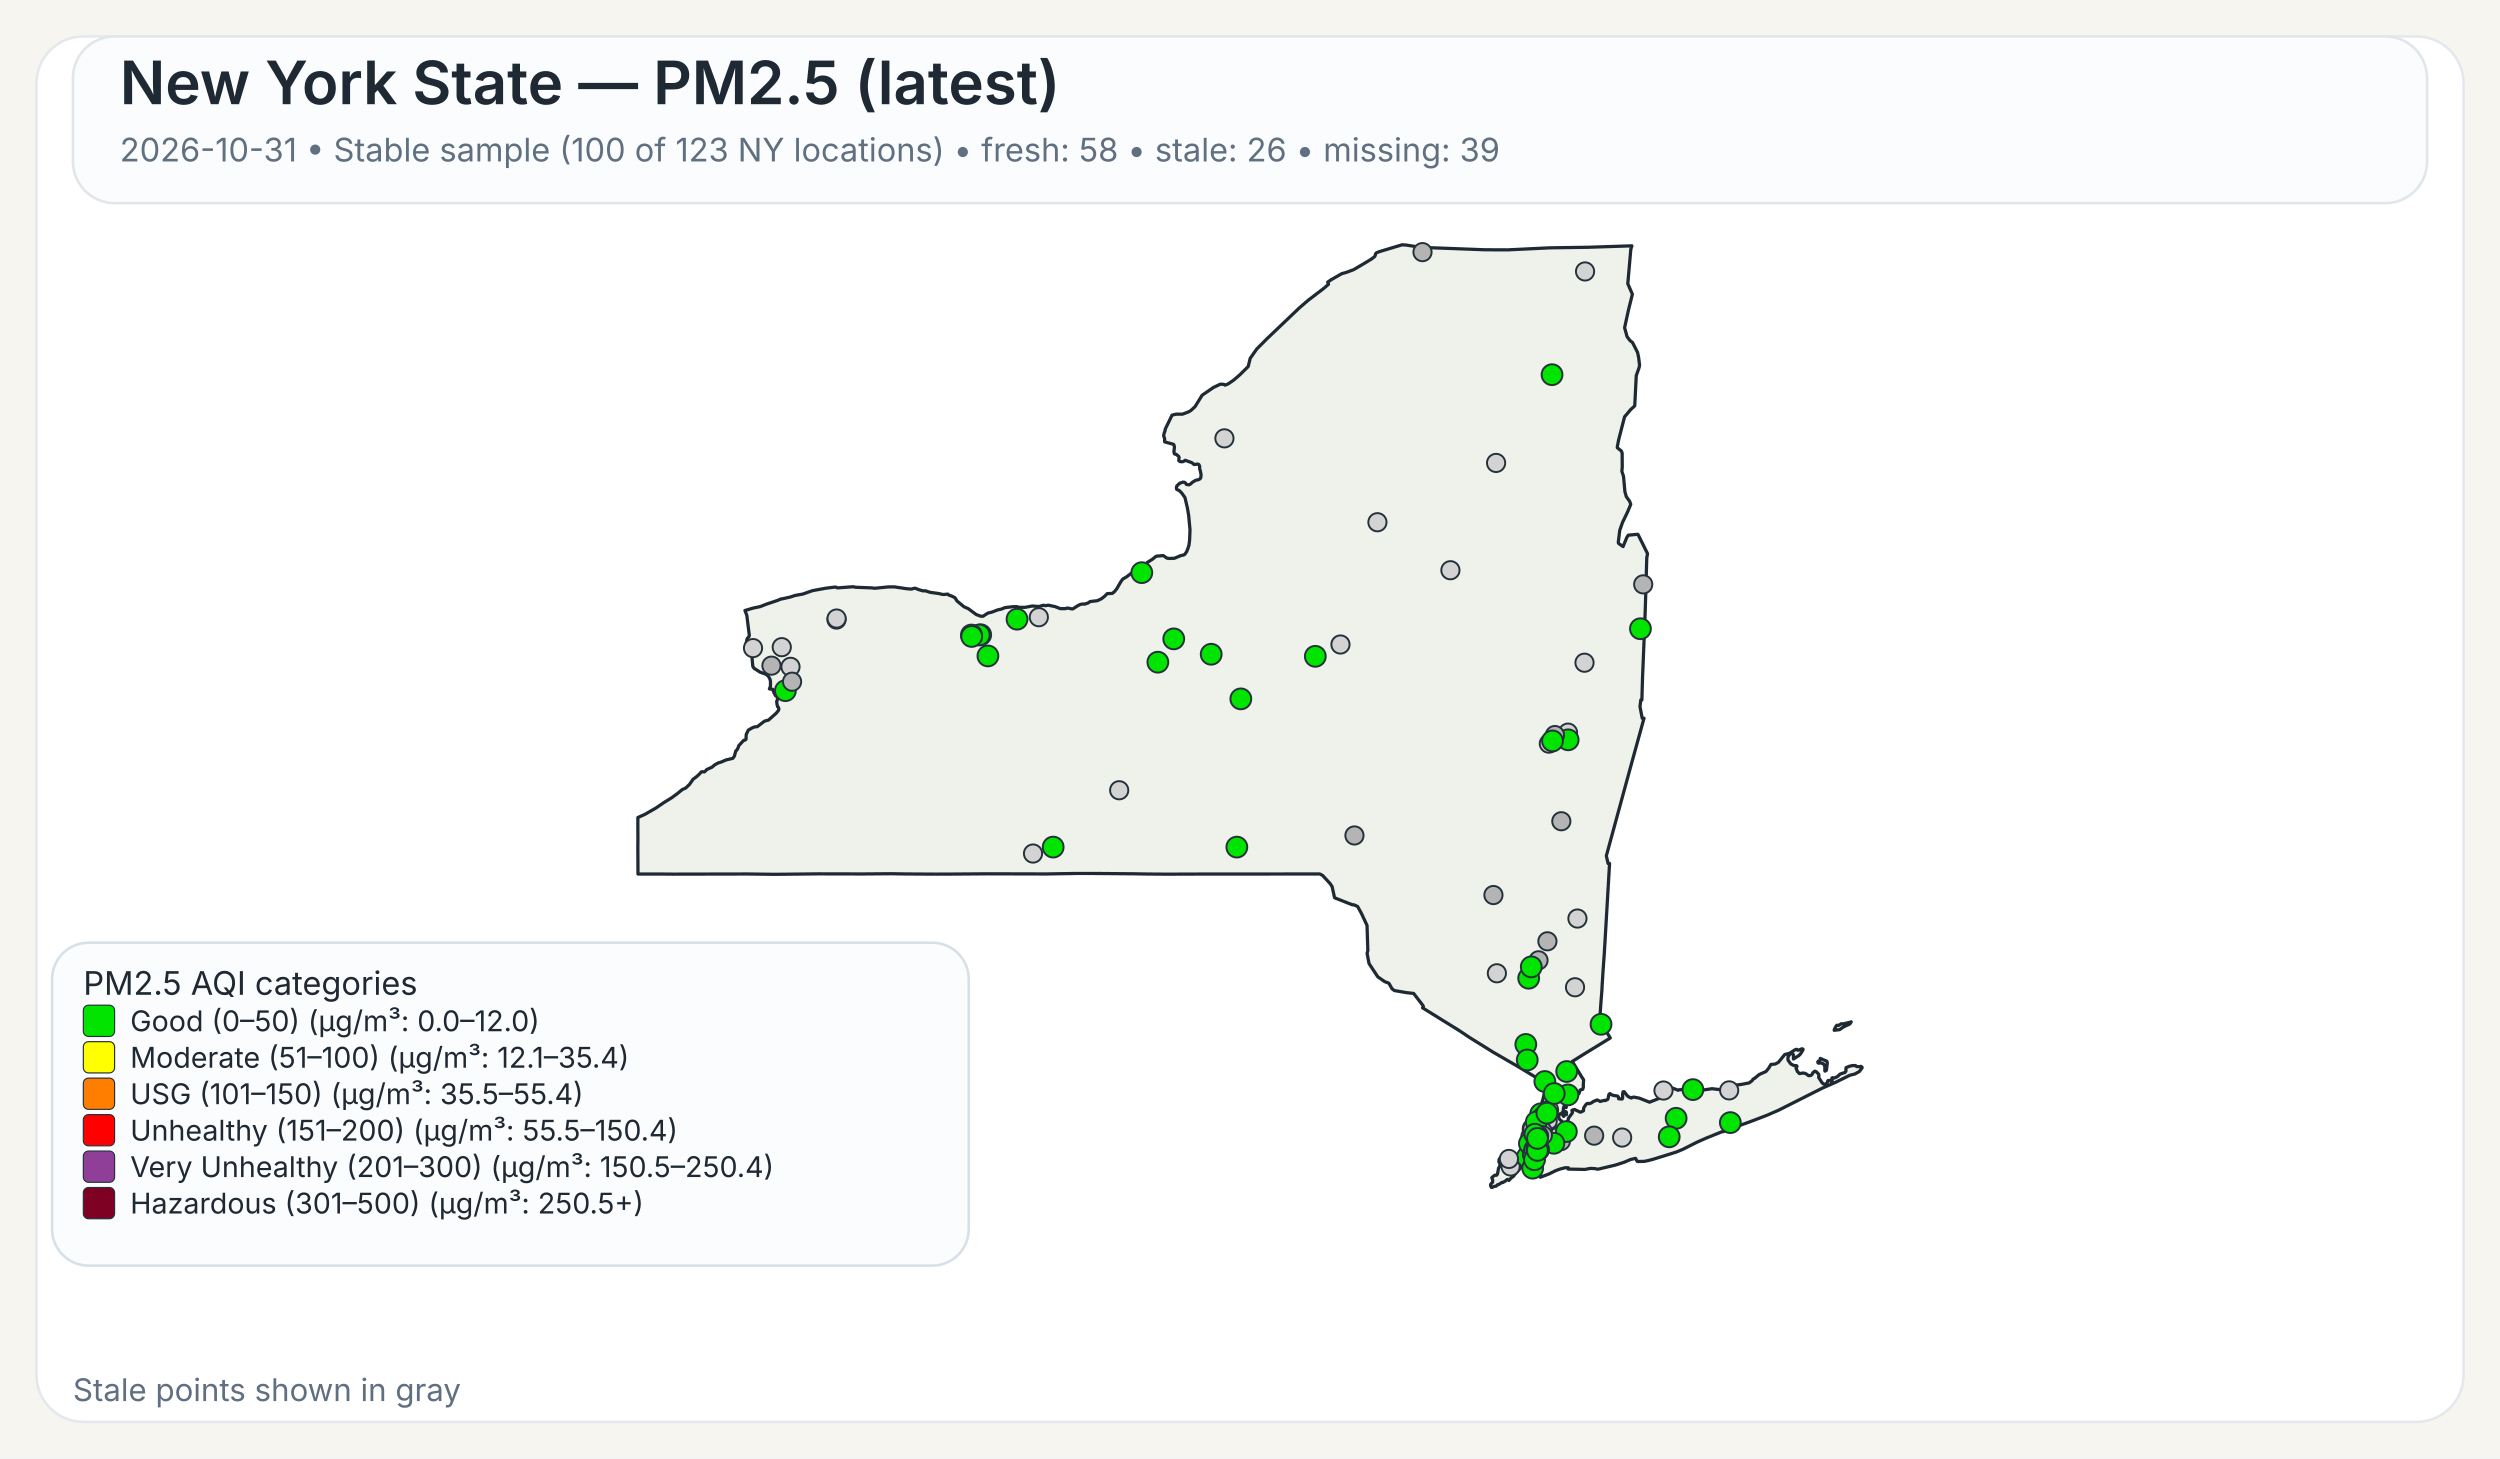
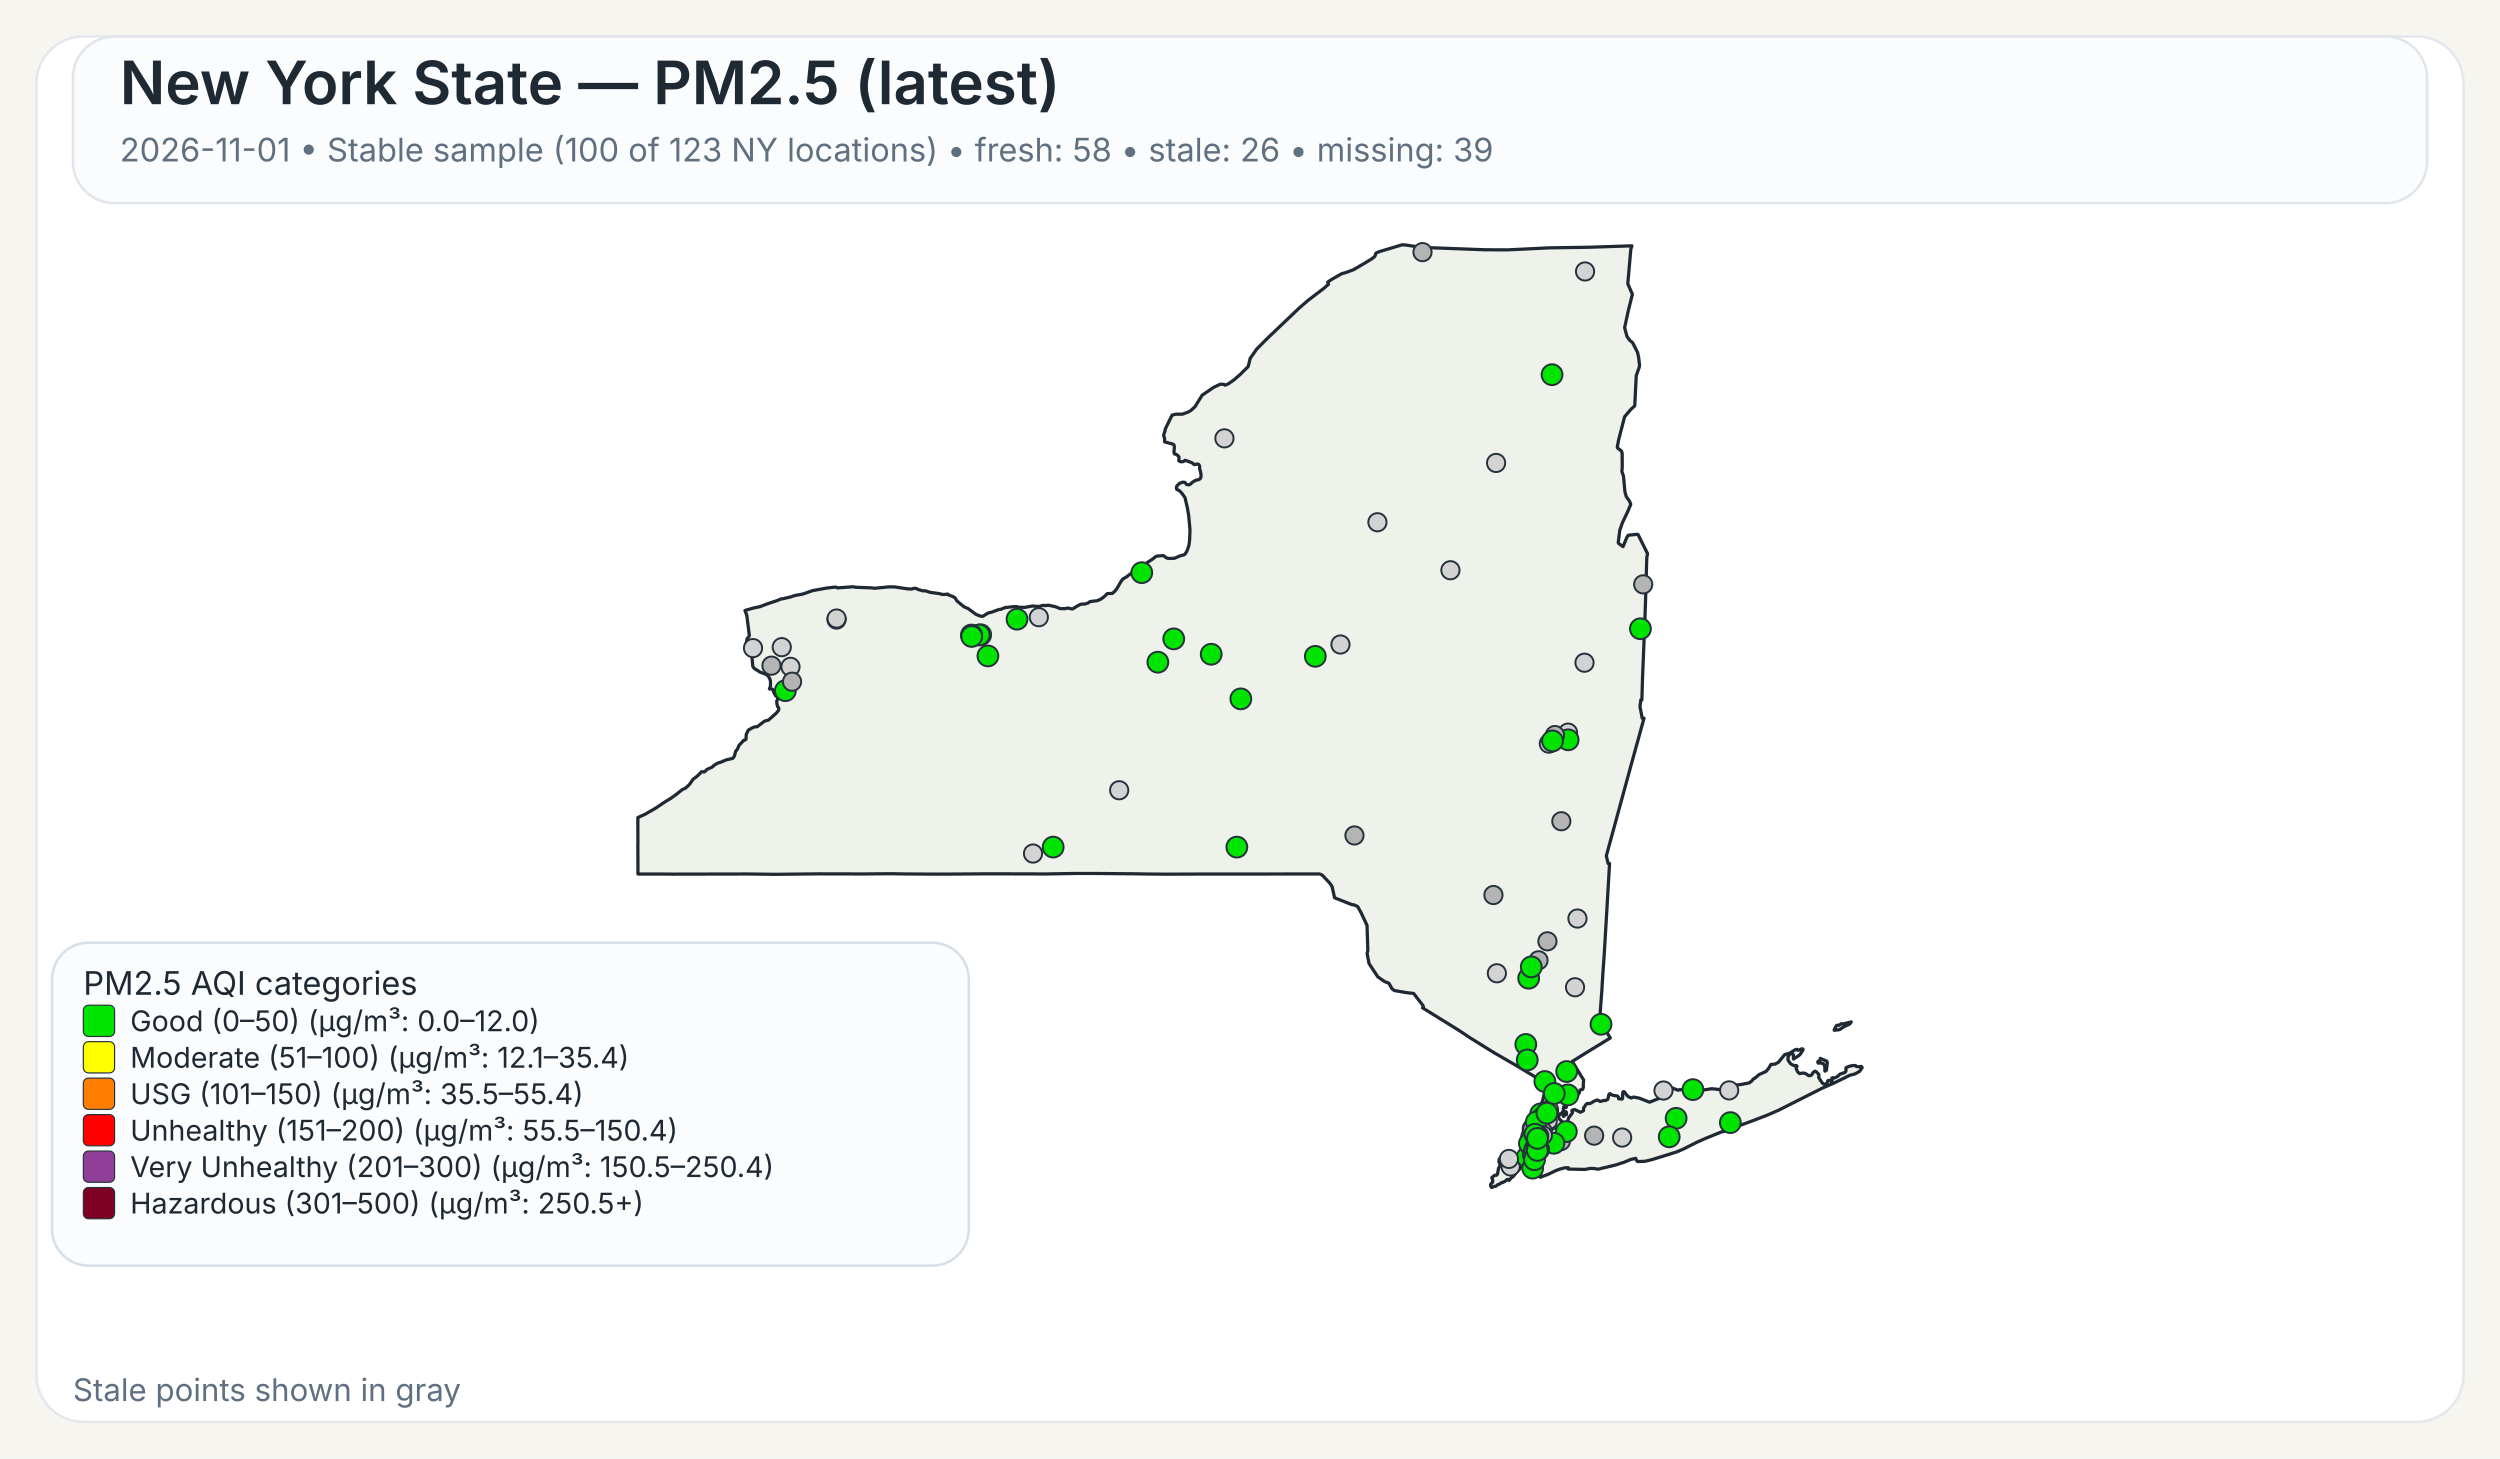
<svg xmlns="http://www.w3.org/2000/svg" width="960" height="560">
  <rect x="0" y="0" width="960" height="560" fill="#F7F5EF" />
  <rect x="14" y="14" width="932" height="532" rx="18" ry="18" fill="#FFFFFF" stroke="#E4E8EE" stroke-width="1" />
  <rect x="28" y="14" width="904" height="64" rx="16" ry="16" fill="#FBFCFD" stroke="#E1E6EB" stroke-width="1" />
  <text x="46" y="40" font-family="Public Sans, Inter, Aptos, Segoe UI, Arial, sans-serif" font-size="23" font-weight="600" fill="#1F2933">New York State — PM2.5 (latest)</text>
-   <text x="46" y="62" font-family="Public Sans, Inter, Aptos, Segoe UI, Arial, sans-serif" font-size="12.5" font-weight="400" fill="#607080">2026-10-31 • Stable sample (100 of 123 NY locations) • fresh: 58 • stale: 26 • missing: 39</text>
+   <text x="46" y="62" font-family="Public Sans, Inter, Aptos, Segoe UI, Arial, sans-serif" font-size="12.5" font-weight="400" fill="#607080">2026-11-01 • Stable sample (100 of 123 NY locations) • fresh: 58 • stale: 26 • missing: 39</text>
  <path d="M601.06,426.90 L601.23,426.83 L601.48,427.07 L601.55,427.32 L601.50,428.06 L601.28,428.08 L601.08,427.81 L601.04,427.27 L601.06,426.90 Z" fill="#EEF2EA" stroke="#1F2933" stroke-width="1.25" stroke-linejoin="round" />
  <path d="M585.16,439.66 L585.21,439.61 L585.24,439.63 L585.33,439.75 L585.00,440.50 L584.94,440.59 L584.83,440.54 L584.77,440.43 L584.80,440.38 L585.16,439.66 Z" fill="#EEF2EA" stroke="#1F2933" stroke-width="1.25" stroke-linejoin="round" />
  <path d="M579.00,452.87 L578.74,452.93 L578.02,453.54 L577.00,454.12 L576.75,454.04 L575.70,454.75 L575.07,454.93 L574.52,455.48 L573.72,455.58 L572.92,456.00 L572.71,455.95 L572.45,455.50 L572.36,455.05 L572.56,454.57 L573.14,454.01 L573.21,453.18 L572.85,452.21 L573.97,451.28 L574.68,451.28 L575.04,450.81 L575.45,448.53 L575.88,447.92 L575.97,447.53 L575.92,446.38 L575.63,446.32 L575.58,446.12 L575.66,445.16 L576.32,444.30 L576.87,444.03 L577.23,444.07 L577.46,444.30 L578.49,444.56 L580.44,444.30 L582.44,443.79 L583.07,443.83 L583.44,444.38 L583.57,445.77 L584.00,446.72 L584.43,447.38 L584.07,448.20 L583.53,448.95 L582.19,450.36 L580.96,451.93 L580.89,451.88 L580.35,452.27 L579.42,453.28 L579.25,452.99 L579.00,452.87 Z" fill="#EEF2EA" stroke="#1F2933" stroke-width="1.25" stroke-linejoin="round" />
  <path d="M698.65,407.28 L698.89,406.98 L698.98,406.42 L701.51,407.51 L701.69,408.12 L701.35,410.97 L700.83,411.31 L700.74,411.25 L700.74,409.57 L700.38,408.71 L700.19,408.52 L699.35,408.18 L698.24,408.24 L698.08,408.08 L698.02,407.81 L698.15,407.57 L698.65,407.28 Z" fill="#EEF2EA" stroke="#1F2933" stroke-width="1.25" stroke-linejoin="round" />
  <path d="M709.87,392.68 L710.87,392.40 L710.37,393.17 L709.71,393.51 L708.74,393.94 L707.77,394.42 L706.83,395.10 L706.37,395.39 L704.33,395.63 L704.44,395.18 L704.77,394.57 L705.12,393.94 L705.39,393.69 L706.11,393.74 L707.05,393.11 L707.70,393.19 L709.32,392.81 L709.87,392.68 Z" fill="#EEF2EA" stroke="#1F2933" stroke-width="1.25" stroke-linejoin="round" />
  <path d="M601.43,424.75 L601.44,424.82 L601.44,424.87 L601.44,424.97 L601.48,425.16 L601.44,425.24 L601.21,425.31 L600.95,425.08 L600.95,424.92 L601.10,424.88 L601.13,424.65 L601.23,424.58 L601.37,424.64 L601.42,424.70 L601.43,424.75 Z" fill="#EEF2EA" stroke="#1F2933" stroke-width="1.25" stroke-linejoin="round" />
  <path d="M623.05,163.10 L621.53,169.00 L621.04,171.61 L621.07,171.95 L622.62,173.20 L622.91,174.06 L622.94,179.46 L622.80,180.98 L623.43,182.92 L623.96,188.79 L624.50,190.70 L624.50,190.71 L625.79,192.51 L626.21,193.67 L625.60,195.12 L625.01,196.54 L623.06,200.59 L622.75,201.47 L621.98,203.67 L621.41,208.34 L621.56,208.68 L623.25,209.89 L624.72,206.33 L625.25,205.52 L628.84,205.16 L629.06,205.34 L632.45,212.18 L632.66,212.61 L632.36,214.21 L632.03,225.74 L632.03,225.80 L632.02,226.34 L632.00,227.05 L631.90,230.25 L631.64,238.09 L631.03,253.00 L630.74,259.97 L630.73,260.06 L630.73,260.23 L630.48,268.80 L630.08,268.74 L629.75,271.32 L630.61,275.80 L631.30,275.80 L628.80,284.88 L626.09,294.70 L622.63,307.38 L616.83,328.64 L617.50,331.57 L618.07,331.57 L617.02,349.62 L617.02,349.66 L616.71,354.88 L616.28,362.25 L616.04,366.27 L615.53,373.42 L615.30,377.22 L615.29,377.28 L615.29,377.35 L615.28,377.44 L615.28,377.49 L615.27,377.53 L615.19,379.03 L615.19,379.14 L615.18,379.18 L615.18,379.35 L615.17,379.49 L615.12,380.31 L615.09,380.73 L615.08,380.89 L614.72,385.46 L614.66,386.30 L614.29,391.98 L618.35,398.60 L616.75,399.56 L616.45,399.75 L610.52,403.39 L609.46,404.03 L609.01,404.31 L603.77,407.58 L605.77,410.89 L606.19,411.58 L606.62,412.29 L607.18,413.23 L608.08,414.62 L608.12,414.70 L607.96,416.83 L608.04,417.28 L607.81,418.17 L607.68,418.35 L607.54,418.27 L606.73,418.62 L606.42,419.73 L606.23,420.03 L605.55,420.48 L604.13,421.08 L603.54,421.65 L602.05,422.64 L600.59,424.82 L600.46,425.17 L600.38,425.37 L600.34,426.13 L600.15,426.98 L600.19,427.32 L600.39,427.51 L600.54,427.87 L600.54,428.09 L600.53,428.27 L600.60,428.55 L600.51,428.65 L600.44,428.71 L600.35,428.62 L600.18,428.29 L600.01,427.93 L600.10,427.54 L599.94,427.19 L599.85,427.21 L599.64,427.48 L599.51,427.81 L599.07,427.70 L598.72,427.92 L598.55,428.85 L598.57,429.17 L598.77,429.63 L599.21,430.17 L599.64,430.41 L600.31,431.59 L600.59,432.07 L600.90,432.04 L601.36,431.60 L601.36,431.60 L602.21,429.98 L602.19,429.51 L603.74,427.42 L603.84,427.11 L603.60,426.42 L603.67,426.33 L604.61,426.05 L606.88,427.09 L607.17,426.96 L608.05,426.54 L608.14,425.40 L608.93,424.24 L609.36,423.80 L609.77,423.70 L610.33,423.82 L611.26,423.43 L611.66,423.07 L613.16,422.42 L613.38,422.39 L614.46,422.95 L616.17,422.51 L616.43,422.62 L617.32,422.20 L617.49,421.82 L617.52,421.77 L617.81,420.28 L618.19,419.93 L618.22,419.96 L618.50,420.18 L618.60,420.26 L618.84,420.36 L619.48,420.63 L619.66,420.66 L619.90,420.69 L620.59,420.79 L621.03,420.85 L621.08,420.86 L621.49,421.26 L621.50,421.39 L621.55,421.93 L622.90,422.03 L623.09,421.64 L623.06,420.27 L623.21,419.33 L623.28,419.23 L623.69,419.22 L624.78,420.64 L625.29,421.11 L626.07,421.51 L626.50,421.62 L626.59,421.46 L627.35,421.28 L629.51,421.69 L629.51,421.69 L633.42,423.24 L638.19,421.34 L638.36,420.84 L638.45,419.18 L638.68,418.35 L640.49,417.89 L642.20,417.80 L644.45,418.67 L644.65,418.48 L647.29,418.32 L649.72,418.35 L652.18,418.65 L653.70,418.61 L657.40,418.06 L660.48,418.42 L661.32,417.62 L664.03,416.80 L665.53,416.46 L666.97,416.64 L668.73,416.40 L671.71,415.83 L672.90,414.88 L673.16,414.40 L673.82,414.05 L675.50,412.63 L678.13,411.46 L679.12,410.27 L680.04,408.74 L681.66,408.60 L682.91,407.93 L685.34,404.94 L686.69,404.59 L687.35,404.38 L689.21,403.16 L689.94,402.93 L690.28,403.23 L690.57,403.30 L691.93,402.73 L692.35,402.87 L692.38,403.11 L691.44,404.66 L690.75,405.35 L688.66,406.65 L688.68,405.06 L688.30,404.60 L687.92,404.54 L687.60,404.66 L687.09,405.06 L686.58,406.01 L686.59,407.08 L687.65,408.54 L688.81,409.15 L689.85,409.20 L690.06,409.50 L689.68,410.21 L690.24,411.51 L691.03,412.27 L692.17,412.06 L692.88,412.09 L693.59,412.39 L694.51,413.06 L695.19,413.03 L695.62,412.79 L695.84,412.56 L696.12,411.95 L696.83,411.38 L696.98,411.33 L697.37,411.49 L698.35,412.46 L698.48,413.14 L698.35,413.73 L699.60,415.66 L700.04,416.12 L700.44,416.32 L700.84,416.33 L701.58,415.93 L701.76,415.37 L701.81,415.13 L701.99,414.91 L702.86,414.89 L703.07,415.26 L703.12,415.25 L703.24,415.22 L703.45,415.13 L703.57,414.86 L703.45,414.38 L703.43,414.00 L703.70,413.83 L704.39,413.98 L705.62,413.37 L706.56,412.46 L708.48,411.82 L708.83,411.29 L708.88,410.85 L708.80,410.51 L708.92,409.94 L710.19,409.44 L711.31,409.19 L712.51,409.17 L712.73,409.44 L713.09,409.58 L714.27,409.63 L714.58,409.48 L714.99,409.75 L715.07,409.99 L714.02,411.45 L712.24,412.42 L710.34,412.90 L704.77,415.65 L699.71,417.88 L682.98,426.32 L678.57,428.24 L672.42,430.60 L662.20,434.30 L661.73,434.58 L661.49,434.51 L660.84,434.74 L655.19,437.03 L651.62,438.61 L646.31,441.30 L643.78,442.36 L638.41,444.04 L634.66,445.20 L632.83,445.67 L631.47,445.96 L631.32,445.96 L628.83,446.02 L628.63,445.87 L628.07,444.81 L626.15,445.24 L623.74,446.28 L621.85,446.89 L620.27,447.40 L613.61,448.98 L612.34,448.74 L610.73,448.66 L608.60,449.06 L605.36,448.99 L602.17,448.93 L602.19,448.77 L602.25,448.43 L600.97,448.42 L599.39,448.83 L599.07,448.91 L597.43,449.50 L594.79,450.81 L591.48,452.07 L591.48,451.26 L591.59,450.86 L591.41,450.49 L591.24,450.39 L590.88,450.18 L590.56,449.81 L590.00,449.87 L588.10,450.05 L587.46,450.03 L587.05,449.85 L586.87,449.72 L586.81,449.43 L587.15,448.99 L587.21,448.90 L587.49,448.42 L587.39,448.02 L586.94,447.62 L585.63,447.32 L585.23,446.64 L585.06,445.69 L585.31,444.71 L585.45,444.41 L585.68,443.96 L586.50,442.95 L586.37,441.37 L586.22,441.17 L586.16,441.08 L586.11,440.71 L586.29,440.19 L586.49,440.03 L586.59,439.53 L586.42,439.11 L586.13,438.91 L586.77,435.14 L587.04,434.58 L587.53,433.54 L588.00,432.56 L588.37,431.79 L590.66,426.98 L591.27,425.68 L591.55,425.09 L591.55,425.09 L591.90,424.00 L592.36,422.57 L592.47,422.24 L593.89,415.87 L593.37,415.86 L592.83,415.54 L585.14,410.91 L585.14,410.91 L582.09,409.08 L581.83,408.93 L574.90,404.92 L573.64,404.20 L565.84,399.35 L564.27,398.37 L560.37,395.76 L546.26,387.01 L546.57,386.68 L546.49,386.22 L542.83,381.48 L542.63,381.46 L540.06,381.17 L535.45,380.37 L534.54,379.69 L533.32,377.55 L531.70,376.93 L529.06,375.09 L525.71,370.01 L525.14,367.03 L524.96,366.10 L525.25,365.02 L524.94,355.37 L522.72,350.61 L521.32,348.08 L519.78,347.40 L519.41,347.49 L512.48,344.75 L511.52,340.44 L510.72,339.24 L507.79,336.09 L506.74,335.59 L502.43,335.60 L502.18,335.60 L499.75,335.60 L499.39,335.61 L499.35,335.61 L469.83,335.63 L469.66,335.63 L462.36,335.64 L461.30,335.63 L460.85,335.63 L460.00,335.64 L448.21,335.68 L447.85,335.68 L441.17,335.63 L440.91,335.63 L435.49,335.54 L435.46,335.54 L420.14,335.41 L418.99,335.41 L413.90,335.41 L413.83,335.41 L413.52,335.41 L412.93,335.41 L412.60,335.42 L411.23,335.45 L411.22,335.45 L408.74,335.48 L408.73,335.48 L401.77,335.60 L379.14,335.54 L372.91,335.59 L364.59,335.65 L360.26,335.66 L359.71,335.67 L347.88,335.60 L347.87,335.60 L342.30,335.51 L337.43,335.55 L331.40,335.60 L314.24,335.56 L297.70,335.74 L295.08,335.71 L287.13,335.61 L286.61,335.61 L258.23,335.67 L257.47,335.66 L253.93,335.63 L253.07,335.62 L253.07,335.63 L244.98,335.62 L244.93,325.04 L244.95,323.48 L244.96,322.52 L244.95,321.67 L244.95,321.16 L244.95,320.84 L244.93,316.08 L244.94,315.42 L244.94,313.93 L247.57,312.75 L251.88,310.27 L254.93,308.19 L257.77,306.44 L259.87,304.92 L262.02,303.17 L263.28,302.62 L264.74,301.24 L266.14,299.24 L267.54,298.19 L268.72,297.09 L269.32,296.39 L269.90,296.33 L270.33,296.44 L270.54,296.38 L271.04,295.92 L271.36,295.51 L273.40,294.60 L274.52,293.65 L275.81,292.96 L276.98,292.61 L278.76,291.83 L281.41,291.20 L282.01,290.34 L282.12,289.92 L282.55,288.31 L282.75,288.22 L283.00,287.95 L283.49,287.01 L283.63,286.42 L285.57,284.28 L285.90,284.29 L286.46,283.91 L286.55,282.02 L287.35,280.35 L289.13,279.36 L289.89,279.12 L290.78,279.05 L293.57,276.92 L295.12,276.50 L298.07,273.86 L298.97,272.76 L299.09,272.13 L298.79,271.45 L298.62,271.42 L298.36,270.43 L298.24,269.33 L298.55,268.66 L298.61,268.16 L298.25,267.28 L297.85,267.20 L297.24,266.09 L296.70,264.68 L295.46,264.54 L295.86,263.47 L295.86,261.59 L295.66,260.80 L295.08,259.71 L294.94,259.59 L294.28,258.99 L291.89,258.11 L289.57,256.64 L289.07,255.88 L288.57,250.10 L288.55,249.89 L286.78,249.43 L286.31,248.17 L286.88,245.30 L287.63,244.40 L287.73,243.95 L286.78,236.32 L286.06,234.43 L289.07,233.54 L291.93,232.93 L294.37,231.97 L298.62,230.55 L299.99,229.95 L300.12,230.02 L303.47,229.26 L305.29,228.66 L308.28,228.12 L312.00,226.81 L317.17,225.86 L320.65,225.44 L321.03,225.47 L321.59,225.76 L322.04,225.72 L327.70,225.30 L328.39,225.50 L334.82,225.75 L335.83,225.90 L341.09,225.38 L343.51,225.37 L348.32,226.10 L349.98,226.20 L350.03,226.20 L351.12,225.89 L351.79,225.98 L352.52,226.34 L354.31,226.87 L355.38,226.87 L357.13,227.45 L360.63,227.94 L361.77,228.24 L362.50,228.28 L363.98,228.13 L364.17,228.44 L365.74,229.01 L366.72,229.54 L367.48,230.77 L369.92,232.79 L370.31,233.07 L371.82,233.73 L373.38,234.88 L374.86,235.97 L376.42,236.57 L377.42,236.67 L379.40,235.40 L380.84,235.07 L383.21,234.17 L384.54,233.89 L385.93,233.32 L386.27,233.28 L386.83,233.22 L388.90,232.98 L390.48,232.95 L391.11,233.18 L393.48,233.24 L396.46,232.70 L398.89,232.91 L400.66,232.42 L401.43,232.58 L402.53,232.39 L405.18,232.95 L407.17,233.73 L409.20,233.71 L409.87,233.47 L411.66,233.83 L412.03,233.77 L413.80,232.63 L414.88,232.08 L415.91,231.92 L416.48,231.99 L417.81,231.55 L418.60,231.00 L421.39,230.66 L422.92,229.95 L424.23,228.91 L425.18,227.95 L425.69,227.93 L427.12,227.87 L427.93,227.21 L428.83,226.10 L430.44,223.32 L431.14,222.35 L431.96,221.89 L432.55,221.55 L435.18,219.53 L437.03,218.59 L437.61,217.92 L437.98,217.72 L438.51,217.88 L439.70,217.38 L440.56,215.99 L442.64,214.67 L443.82,213.70 L444.23,213.55 L446.72,213.34 L448.11,214.33 L448.97,214.45 L450.99,214.38 L453.20,213.43 L454.63,213.07 L455.05,212.77 L455.69,211.79 L456.17,210.59 L456.55,209.40 L456.81,207.36 L456.96,203.41 L456.73,200.97 L456.44,197.89 L455.97,195.10 L455.02,191.05 L453.78,189.32 L452.78,188.33 L452.13,188.08 L451.81,187.86 L451.74,187.30 L451.84,186.69 L452.22,186.31 L452.64,185.89 L453.10,185.51 L453.80,185.32 L454.18,185.14 L454.70,185.18 L455.13,185.37 L455.61,186.03 L456.63,186.18 L457.19,185.84 L457.91,185.17 L459.24,184.37 L460.00,184.28 L460.73,183.93 L461.08,183.54 L461.22,182.35 L460.90,180.72 L460.70,180.14 L460.66,179.72 L460.67,178.99 L460.38,178.40 L459.97,178.19 L458.56,178.39 L457.66,177.67 L455.09,176.75 L454.57,177.13 L454.12,177.30 L453.65,177.30 L453.29,177.28 L452.94,177.12 L452.67,176.90 L452.67,176.38 L452.79,175.72 L452.62,175.27 L451.89,174.63 L451.54,174.45 L451.01,174.30 L450.87,173.94 L450.80,173.54 L450.84,172.88 L450.99,171.72 L450.78,170.78 L450.56,170.60 L447.23,169.68 L447.20,168.34 L446.83,167.32 L447.02,166.42 L447.35,165.48 L447.50,164.69 L450.06,159.42 L451.61,159.04 L454.05,159.05 L456.36,158.18 L457.28,157.64 L458.88,156.17 L461.63,151.75 L465.96,148.79 L468.59,147.53 L469.94,147.58 L470.43,147.90 L471.65,147.40 L473.83,145.88 L476.29,143.74 L476.97,143.06 L479.31,140.74 L480.08,137.59 L482.60,134.01 L486.70,129.90 L498.91,118.26 L502.36,115.29 L508.27,110.78 L510.16,109.15 L509.83,108.34 L511.28,107.35 L515.25,105.08 L516.86,104.64 L519.80,103.55 L524.26,100.92 L526.51,99.55 L527.81,98.60 L528.14,98.00 L528.16,97.54 L528.55,97.08 L529.76,96.60 L538.43,94.00 L539.92,94.10 L544.47,94.80 L545.84,95.00 L570.26,95.91 L578.85,95.95 L585.96,95.61 L595.04,95.17 L609.91,94.95 L626.65,94.40 L626.23,95.73 L625.68,102.02 L625.07,108.95 L626.84,112.98 L625.33,119.03 L623.85,125.84 L624.79,129.27 L625.53,130.26 L625.83,130.68 L626.91,131.56 L626.91,131.56 L628.81,135.29 L629.22,137.19 L629.59,140.21 L629.45,141.06 L628.32,144.25 L627.83,154.15 L627.74,155.85 L626.19,157.27 L623.83,160.07 L623.05,163.10 Z" fill="#EEF2EA" stroke="#1F2933" stroke-width="1.25" stroke-linejoin="round" />
  <circle cx="574.80" cy="373.74" r="3.50" fill="lightgray" stroke="#24313A" stroke-width="0.75" />
  <circle cx="296.24" cy="255.61" r="3.50" fill="rgb(180,180,180)" stroke="#24313A" stroke-width="0.75" />
  <circle cx="585.91" cy="401.06" r="4.00" fill="#00E400" stroke="#24313A" stroke-width="0.75" />
  <circle cx="590.67" cy="430.08" r="3.50" fill="lightgray" stroke="#24313A" stroke-width="0.75" />
  <circle cx="587.01" cy="375.64" r="4.00" fill="#00E400" stroke="#24313A" stroke-width="0.75" />
  <circle cx="580.07" cy="447.93" r="3.50" fill="lightgray" stroke="#24313A" stroke-width="0.75" />
  <circle cx="528.93" cy="200.54" r="3.50" fill="lightgray" stroke="#24313A" stroke-width="0.75" />
  <circle cx="622.90" cy="436.82" r="3.50" fill="lightgray" stroke="#24313A" stroke-width="0.75" />
  <circle cx="321.22" cy="237.92" r="3.50" fill="lightgray" stroke="#24313A" stroke-width="0.75" />
  <circle cx="556.96" cy="218.97" r="3.50" fill="lightgray" stroke="#24313A" stroke-width="0.75" />
  <circle cx="574.50" cy="177.77" r="3.50" fill="lightgray" stroke="#24313A" stroke-width="0.75" />
  <circle cx="429.77" cy="303.46" r="3.50" fill="lightgray" stroke="#24313A" stroke-width="0.75" />
  <circle cx="514.74" cy="247.49" r="3.50" fill="lightgray" stroke="#24313A" stroke-width="0.75" />
  <circle cx="470.18" cy="168.33" r="3.50" fill="lightgray" stroke="#24313A" stroke-width="0.75" />
  <circle cx="376.59" cy="243.75" r="4.00" fill="#00E400" stroke="#24313A" stroke-width="0.75" />
  <circle cx="591.63" cy="427.72" r="4.00" fill="#00E400" stroke="#24313A" stroke-width="0.75" />
  <circle cx="593.40" cy="430.37" r="3.50" fill="lightgray" stroke="#24313A" stroke-width="0.75" />
  <circle cx="593.93" cy="437.51" r="4.00" fill="#00E400" stroke="#24313A" stroke-width="0.75" />
  <circle cx="602.12" cy="281.33" r="3.50" fill="lightgray" stroke="#24313A" stroke-width="0.75" />
  <circle cx="398.91" cy="237.01" r="3.50" fill="lightgray" stroke="#24313A" stroke-width="0.75" />
  <circle cx="598.03" cy="436.67" r="4.00" fill="#00E400" stroke="#24313A" stroke-width="0.75" />
  <circle cx="595.98" cy="143.88" r="4.00" fill="#00E400" stroke="#24313A" stroke-width="0.75" />
  <circle cx="601.61" cy="411.46" r="4.00" fill="#00E400" stroke="#24313A" stroke-width="0.75" />
  <circle cx="608.45" cy="254.48" r="3.50" fill="lightgray" stroke="#24313A" stroke-width="0.75" />
  <circle cx="604.81" cy="379.11" r="3.50" fill="lightgray" stroke="#24313A" stroke-width="0.75" />
  <circle cx="588.51" cy="437.27" r="3.50" fill="rgb(180,180,180)" stroke="#24313A" stroke-width="0.75" />
  <circle cx="465.10" cy="251.23" r="4.00" fill="#00E400" stroke="#24313A" stroke-width="0.75" />
  <circle cx="396.68" cy="327.76" r="3.50" fill="lightgray" stroke="#24313A" stroke-width="0.75" />
  <circle cx="643.63" cy="429.43" r="4.00" fill="#00E400" stroke="#24313A" stroke-width="0.75" />
  <circle cx="586.47" cy="444.33" r="4.00" fill="#00E400" stroke="#24313A" stroke-width="0.75" />
  <circle cx="303.55" cy="256.06" r="3.50" fill="lightgray" stroke="#24313A" stroke-width="0.75" />
  <circle cx="602.17" cy="284.09" r="4.00" fill="#00E400" stroke="#24313A" stroke-width="0.75" />
  <circle cx="301.59" cy="265.22" r="4.00" fill="#00E400" stroke="#24313A" stroke-width="0.75" />
  <circle cx="321.26" cy="237.52" r="3.50" fill="lightgray" stroke="#24313A" stroke-width="0.75" />
  <circle cx="612.15" cy="436.09" r="3.50" fill="rgb(180,180,180)" stroke="#24313A" stroke-width="0.75" />
  <circle cx="587.88" cy="438.53" r="3.50" fill="rgb(180,180,180)" stroke="#24313A" stroke-width="0.75" />
  <circle cx="591.83" cy="440.12" r="3.50" fill="lightgray" stroke="#24313A" stroke-width="0.75" />
  <circle cx="594.32" cy="430.48" r="3.50" fill="lightgray" stroke="#24313A" stroke-width="0.75" />
  <circle cx="594.83" cy="426.21" r="3.50" fill="lightgray" stroke="#24313A" stroke-width="0.75" />
  <circle cx="605.74" cy="352.72" r="3.50" fill="lightgray" stroke="#24313A" stroke-width="0.75" />
  <circle cx="664.00" cy="418.71" r="3.50" fill="lightgray" stroke="#24313A" stroke-width="0.75" />
  <circle cx="546.24" cy="96.82" r="3.50" fill="rgb(180,180,180)" stroke="#24313A" stroke-width="0.75" />
  <circle cx="638.78" cy="418.76" r="3.50" fill="lightgray" stroke="#24313A" stroke-width="0.75" />
  <circle cx="304.16" cy="261.77" r="3.50" fill="rgb(180,180,180)" stroke="#24313A" stroke-width="0.75" />
  <circle cx="598.43" cy="436.52" r="4.00" fill="#00E400" stroke="#24313A" stroke-width="0.75" />
  <circle cx="376.03" cy="243.84" r="4.00" fill="#00E400" stroke="#24313A" stroke-width="0.75" />
  <circle cx="592.26" cy="428.72" r="3.50" fill="rgb(180,180,180)" stroke="#24313A" stroke-width="0.75" />
  <circle cx="579.43" cy="445.03" r="3.50" fill="lightgray" stroke="#24313A" stroke-width="0.75" />
  <circle cx="602.08" cy="420.44" r="4.00" fill="#00E400" stroke="#24313A" stroke-width="0.75" />
  <circle cx="590.18" cy="441.64" r="3.50" fill="rgb(180,180,180)" stroke="#24313A" stroke-width="0.75" />
  <circle cx="520.11" cy="320.82" r="3.50" fill="rgb(180,180,180)" stroke="#24313A" stroke-width="0.75" />
  <circle cx="601.48" cy="434.51" r="3.50" fill="rgb(180,180,180)" stroke="#24313A" stroke-width="0.75" />
  <circle cx="598.28" cy="436.62" r="3.50" fill="rgb(180,180,180)" stroke="#24313A" stroke-width="0.75" />
  <circle cx="601.48" cy="434.52" r="3.50" fill="lightgray" stroke="#24313A" stroke-width="0.75" />
  <circle cx="608.66" cy="104.24" r="3.50" fill="lightgray" stroke="#24313A" stroke-width="0.75" />
  <circle cx="373.02" cy="243.85" r="4.00" fill="#00E400" stroke="#24313A" stroke-width="0.75" />
  <circle cx="598.27" cy="436.67" r="3.50" fill="lightgray" stroke="#24313A" stroke-width="0.75" />
  <circle cx="598.28" cy="436.62" r="3.50" fill="lightgray" stroke="#24313A" stroke-width="0.75" />
  <circle cx="587.67" cy="436.46" r="3.50" fill="lightgray" stroke="#24313A" stroke-width="0.75" />
  <circle cx="590.79" cy="368.76" r="3.50" fill="rgb(180,180,180)" stroke="#24313A" stroke-width="0.75" />
  <circle cx="593.22" cy="415.30" r="4.00" fill="#00E400" stroke="#24313A" stroke-width="0.75" />
-   <circle cx="590.92" cy="439.03" r="5.00" fill="#FFFF00" stroke="#24313A" stroke-width="0.75" />
+   <circle cx="590.92" cy="439.03" r="4.00" fill="#00E400" stroke="#24313A" stroke-width="0.75" />
  <circle cx="300.20" cy="248.51" r="3.50" fill="lightgray" stroke="#24313A" stroke-width="0.75" />
  <circle cx="588.55" cy="448.58" r="4.00" fill="#00E400" stroke="#24313A" stroke-width="0.75" />
  <circle cx="592.77" cy="438.21" r="3.50" fill="lightgray" stroke="#24313A" stroke-width="0.75" />
  <circle cx="592.77" cy="438.23" r="3.50" fill="rgb(180,180,180)" stroke="#24313A" stroke-width="0.75" />
  <circle cx="592.78" cy="438.21" r="3.50" fill="rgb(180,180,180)" stroke="#24313A" stroke-width="0.75" />
  <circle cx="592.81" cy="438.17" r="3.50" fill="rgb(180,180,180)" stroke="#24313A" stroke-width="0.75" />
  <circle cx="592.70" cy="438.35" r="3.50" fill="rgb(180,180,180)" stroke="#24313A" stroke-width="0.75" />
  <circle cx="592.76" cy="438.20" r="3.50" fill="lightgray" stroke="#24313A" stroke-width="0.75" />
  <circle cx="592.66" cy="438.26" r="3.50" fill="lightgray" stroke="#24313A" stroke-width="0.75" />
  <circle cx="599.38" cy="438.19" r="3.50" fill="rgb(180,180,180)" stroke="#24313A" stroke-width="0.75" />
  <circle cx="474.95" cy="325.29" r="4.00" fill="#00E400" stroke="#24313A" stroke-width="0.75" />
  <circle cx="588.70" cy="433.55" r="4.00" fill="#00E400" stroke="#24313A" stroke-width="0.75" />
  <circle cx="601.48" cy="434.52" r="4.00" fill="#00E400" stroke="#24313A" stroke-width="0.75" />
  <circle cx="629.93" cy="241.44" r="4.00" fill="#00E400" stroke="#24313A" stroke-width="0.75" />
  <circle cx="599.55" cy="315.36" r="3.50" fill="rgb(180,180,180)" stroke="#24313A" stroke-width="0.75" />
  <circle cx="588.57" cy="437.98" r="3.50" fill="lightgray" stroke="#24313A" stroke-width="0.75" />
  <circle cx="595.75" cy="285.13" r="3.50" fill="rgb(180,180,180)" stroke="#24313A" stroke-width="0.75" />
  <circle cx="589.13" cy="443.87" r="4.00" fill="#00E400" stroke="#24313A" stroke-width="0.75" />
  <circle cx="594.21" cy="361.46" r="3.50" fill="rgb(180,180,180)" stroke="#24313A" stroke-width="0.75" />
  <circle cx="614.79" cy="393.33" r="4.00" fill="#00E400" stroke="#24313A" stroke-width="0.75" />
  <circle cx="664.45" cy="431.08" r="3.50" fill="lightgray" stroke="#24313A" stroke-width="0.75" />
  <circle cx="597.09" cy="282.26" r="3.50" fill="rgb(180,180,180)" stroke="#24313A" stroke-width="0.75" />
  <circle cx="573.48" cy="343.70" r="3.50" fill="rgb(180,180,180)" stroke="#24313A" stroke-width="0.75" />
  <circle cx="373.13" cy="244.40" r="4.00" fill="#00E400" stroke="#24313A" stroke-width="0.75" />
  <circle cx="590.03" cy="441.87" r="4.00" fill="#00E400" stroke="#24313A" stroke-width="0.75" />
  <circle cx="664.45" cy="431.08" r="4.00" fill="#00E400" stroke="#24313A" stroke-width="0.75" />
  <circle cx="596.83" cy="419.91" r="4.00" fill="#00E400" stroke="#24313A" stroke-width="0.75" />
  <circle cx="640.98" cy="436.54" r="4.00" fill="#00E400" stroke="#24313A" stroke-width="0.75" />
  <circle cx="587.29" cy="439.12" r="4.00" fill="#00E400" stroke="#24313A" stroke-width="0.75" />
  <circle cx="589.23" cy="444.79" r="4.00" fill="#00E400" stroke="#24313A" stroke-width="0.75" />
  <circle cx="588.46" cy="433.42" r="3.50" fill="rgb(180,180,180)" stroke="#24313A" stroke-width="0.75" />
  <circle cx="592.37" cy="434.42" r="3.50" fill="rgb(180,180,180)" stroke="#24313A" stroke-width="0.75" />
  <circle cx="594.75" cy="285.55" r="3.50" fill="lightgray" stroke="#24313A" stroke-width="0.75" />
  <circle cx="630.99" cy="224.40" r="3.50" fill="rgb(180,180,180)" stroke="#24313A" stroke-width="0.75" />
  <circle cx="590.52" cy="437.49" r="4.00" fill="#00E400" stroke="#24313A" stroke-width="0.75" />
  <circle cx="589.94" cy="430.85" r="4.00" fill="#00E400" stroke="#24313A" stroke-width="0.75" />
  <circle cx="650.08" cy="418.41" r="4.00" fill="#00E400" stroke="#24313A" stroke-width="0.75" />
  <circle cx="596.15" cy="284.52" r="4.00" fill="#00E400" stroke="#24313A" stroke-width="0.75" />
  <circle cx="588.77" cy="443.25" r="4.00" fill="#00E400" stroke="#24313A" stroke-width="0.75" />
  <circle cx="596.70" cy="439.01" r="4.00" fill="#00E400" stroke="#24313A" stroke-width="0.75" />
  <circle cx="390.54" cy="237.77" r="4.00" fill="#00E400" stroke="#24313A" stroke-width="0.75" />
  <circle cx="589.36" cy="441.38" r="4.00" fill="#00E400" stroke="#24313A" stroke-width="0.75" />
  <circle cx="450.72" cy="245.33" r="4.00" fill="#00E400" stroke="#24313A" stroke-width="0.75" />
  <circle cx="444.62" cy="254.28" r="4.00" fill="#00E400" stroke="#24313A" stroke-width="0.75" />
  <circle cx="379.36" cy="251.88" r="4.00" fill="#00E400" stroke="#24313A" stroke-width="0.75" />
  <circle cx="594.02" cy="427.45" r="4.00" fill="#00E400" stroke="#24313A" stroke-width="0.75" />
  <circle cx="592.46" cy="435.94" r="3.50" fill="rgb(180,180,180)" stroke="#24313A" stroke-width="0.75" />
  <circle cx="289.16" cy="248.87" r="3.50" fill="lightgray" stroke="#24313A" stroke-width="0.75" />
  <circle cx="505.08" cy="252.03" r="4.00" fill="#00E400" stroke="#24313A" stroke-width="0.75" />
  <circle cx="590.51" cy="436.23" r="4.00" fill="#00E400" stroke="#24313A" stroke-width="0.75" />
  <circle cx="589.41" cy="435.56" r="4.00" fill="#00E400" stroke="#24313A" stroke-width="0.75" />
  <circle cx="438.45" cy="219.90" r="4.00" fill="#00E400" stroke="#24313A" stroke-width="0.75" />
  <circle cx="589.25" cy="445.32" r="4.00" fill="#00E400" stroke="#24313A" stroke-width="0.75" />
  <circle cx="590.82" cy="441.48" r="4.00" fill="#00E400" stroke="#24313A" stroke-width="0.75" />
  <circle cx="476.48" cy="268.37" r="4.00" fill="#00E400" stroke="#24313A" stroke-width="0.75" />
  <circle cx="404.42" cy="325.28" r="4.00" fill="#00E400" stroke="#24313A" stroke-width="0.75" />
  <circle cx="586.46" cy="407.02" r="4.00" fill="#00E400" stroke="#24313A" stroke-width="0.75" />
  <circle cx="590.18" cy="440.88" r="4.00" fill="#00E400" stroke="#24313A" stroke-width="0.75" />
  <circle cx="590.36" cy="441.75" r="4.00" fill="#00E400" stroke="#24313A" stroke-width="0.75" />
  <circle cx="588.01" cy="371.28" r="4.00" fill="#00E400" stroke="#24313A" stroke-width="0.75" />
  <circle cx="590.39" cy="437.14" r="4.00" fill="#00E400" stroke="#24313A" stroke-width="0.75" />
  <rect x="20" y="362" width="352" height="124" rx="14" ry="14" fill="#FBFCFD" stroke="#D8E0E7" stroke-width="1" />
  <text x="32" y="382" font-family="Inter, Aptos, Segoe UI, Arial, sans-serif" font-size="12.5" fill="#1F2933">PM2.5 AQI categories</text>
  <rect x="32" y="386" width="12" height="12" rx="2" ry="2" fill="#00E400" stroke="#24313A" stroke-width="0.45" />
  <text x="50" y="396" font-family="Inter, Aptos, Segoe UI, Arial, sans-serif" font-size="11" fill="#1F2933">Good (0–50)  (µg/m³: 0.0–12.0)</text>
  <rect x="32" y="400" width="12" height="12" rx="2" ry="2" fill="#FFFF00" stroke="#24313A" stroke-width="0.45" />
  <text x="50" y="410" font-family="Inter, Aptos, Segoe UI, Arial, sans-serif" font-size="11" fill="#1F2933">Moderate (51–100)  (µg/m³: 12.1–35.4)</text>
  <rect x="32" y="414" width="12" height="12" rx="2" ry="2" fill="#FF7E00" stroke="#24313A" stroke-width="0.45" />
  <text x="50" y="424" font-family="Inter, Aptos, Segoe UI, Arial, sans-serif" font-size="11" fill="#1F2933">USG (101–150)  (µg/m³: 35.5–55.4)</text>
  <rect x="32" y="428" width="12" height="12" rx="2" ry="2" fill="#FF0000" stroke="#24313A" stroke-width="0.45" />
  <text x="50" y="438" font-family="Inter, Aptos, Segoe UI, Arial, sans-serif" font-size="11" fill="#1F2933">Unhealthy (151–200)  (µg/m³: 55.5–150.4)</text>
  <rect x="32" y="442" width="12" height="12" rx="2" ry="2" fill="#8F3F97" stroke="#24313A" stroke-width="0.45" />
  <text x="50" y="452" font-family="Inter, Aptos, Segoe UI, Arial, sans-serif" font-size="11" fill="#1F2933">Very Unhealthy (201–300)  (µg/m³: 150.5–250.4)</text>
  <rect x="32" y="456" width="12" height="12" rx="2" ry="2" fill="#7E0023" stroke="#24313A" stroke-width="0.45" />
  <text x="50" y="466" font-family="Inter, Aptos, Segoe UI, Arial, sans-serif" font-size="11" fill="#1F2933">Hazardous (301–500)  (µg/m³: 250.5+)</text>
  <text x="28" y="538" font-family="Inter, Aptos, Segoe UI, Arial, sans-serif" font-size="12" fill="#607080">Stale points shown in gray</text>
</svg>
